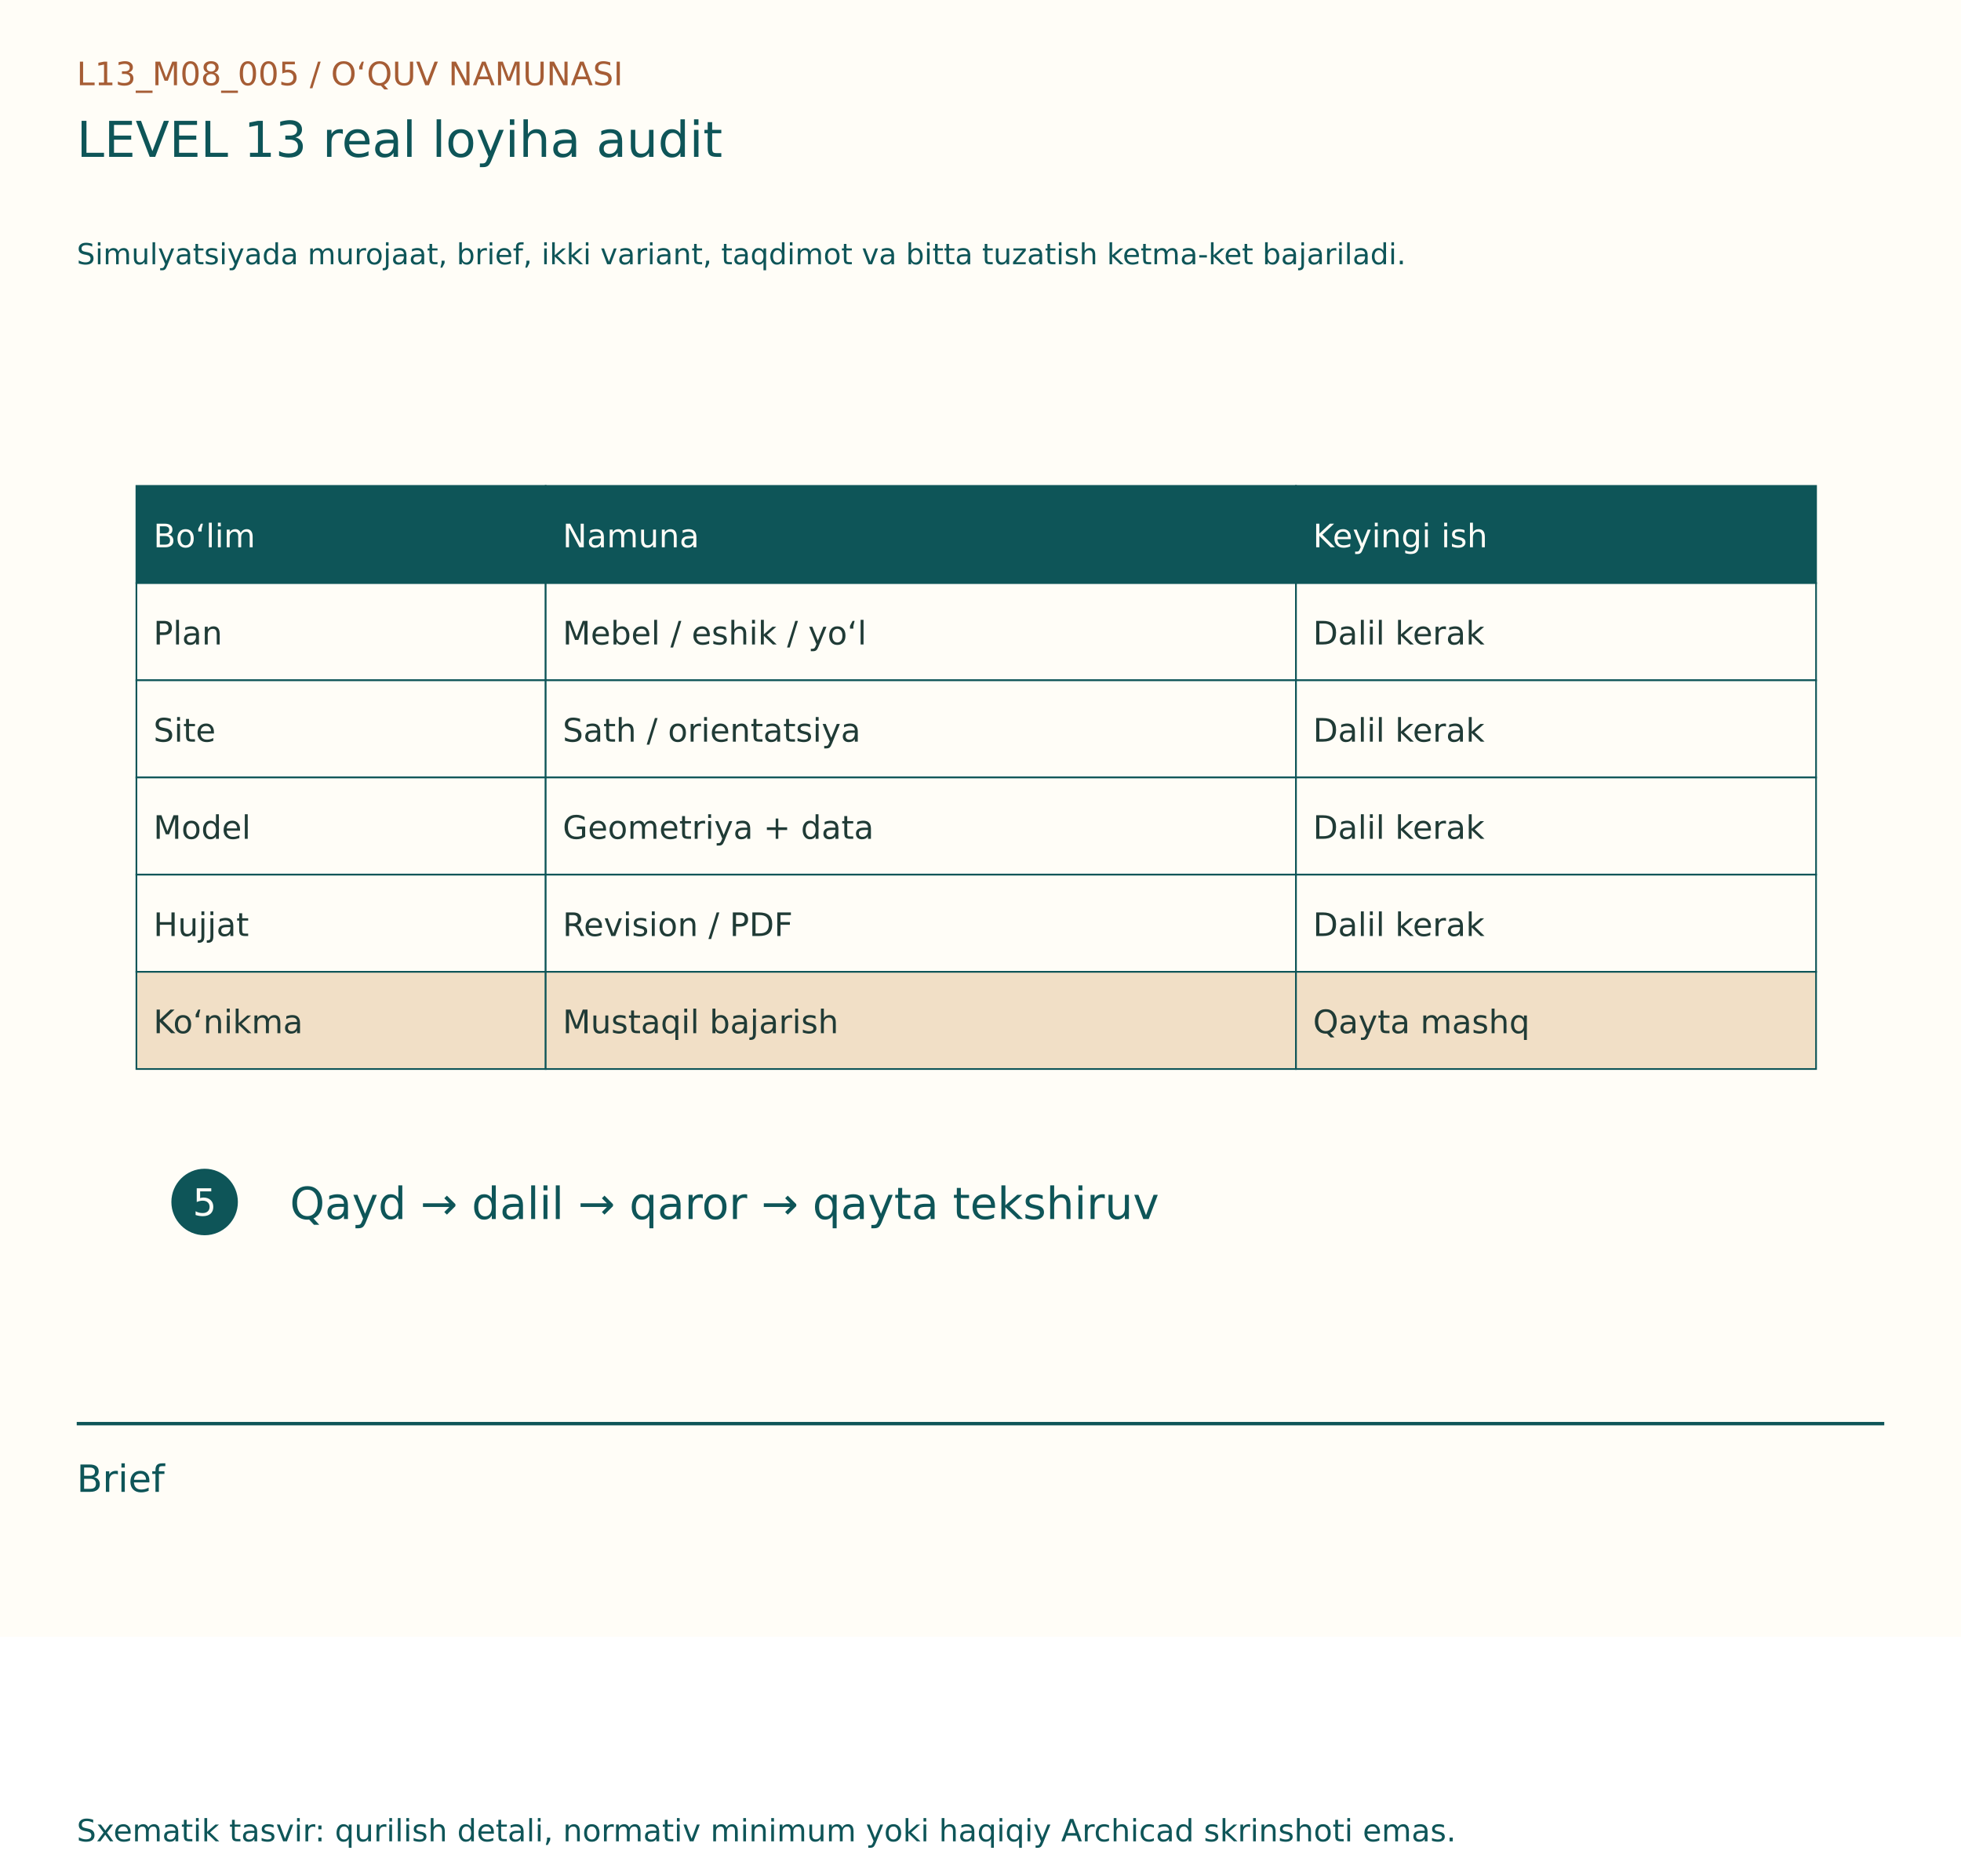
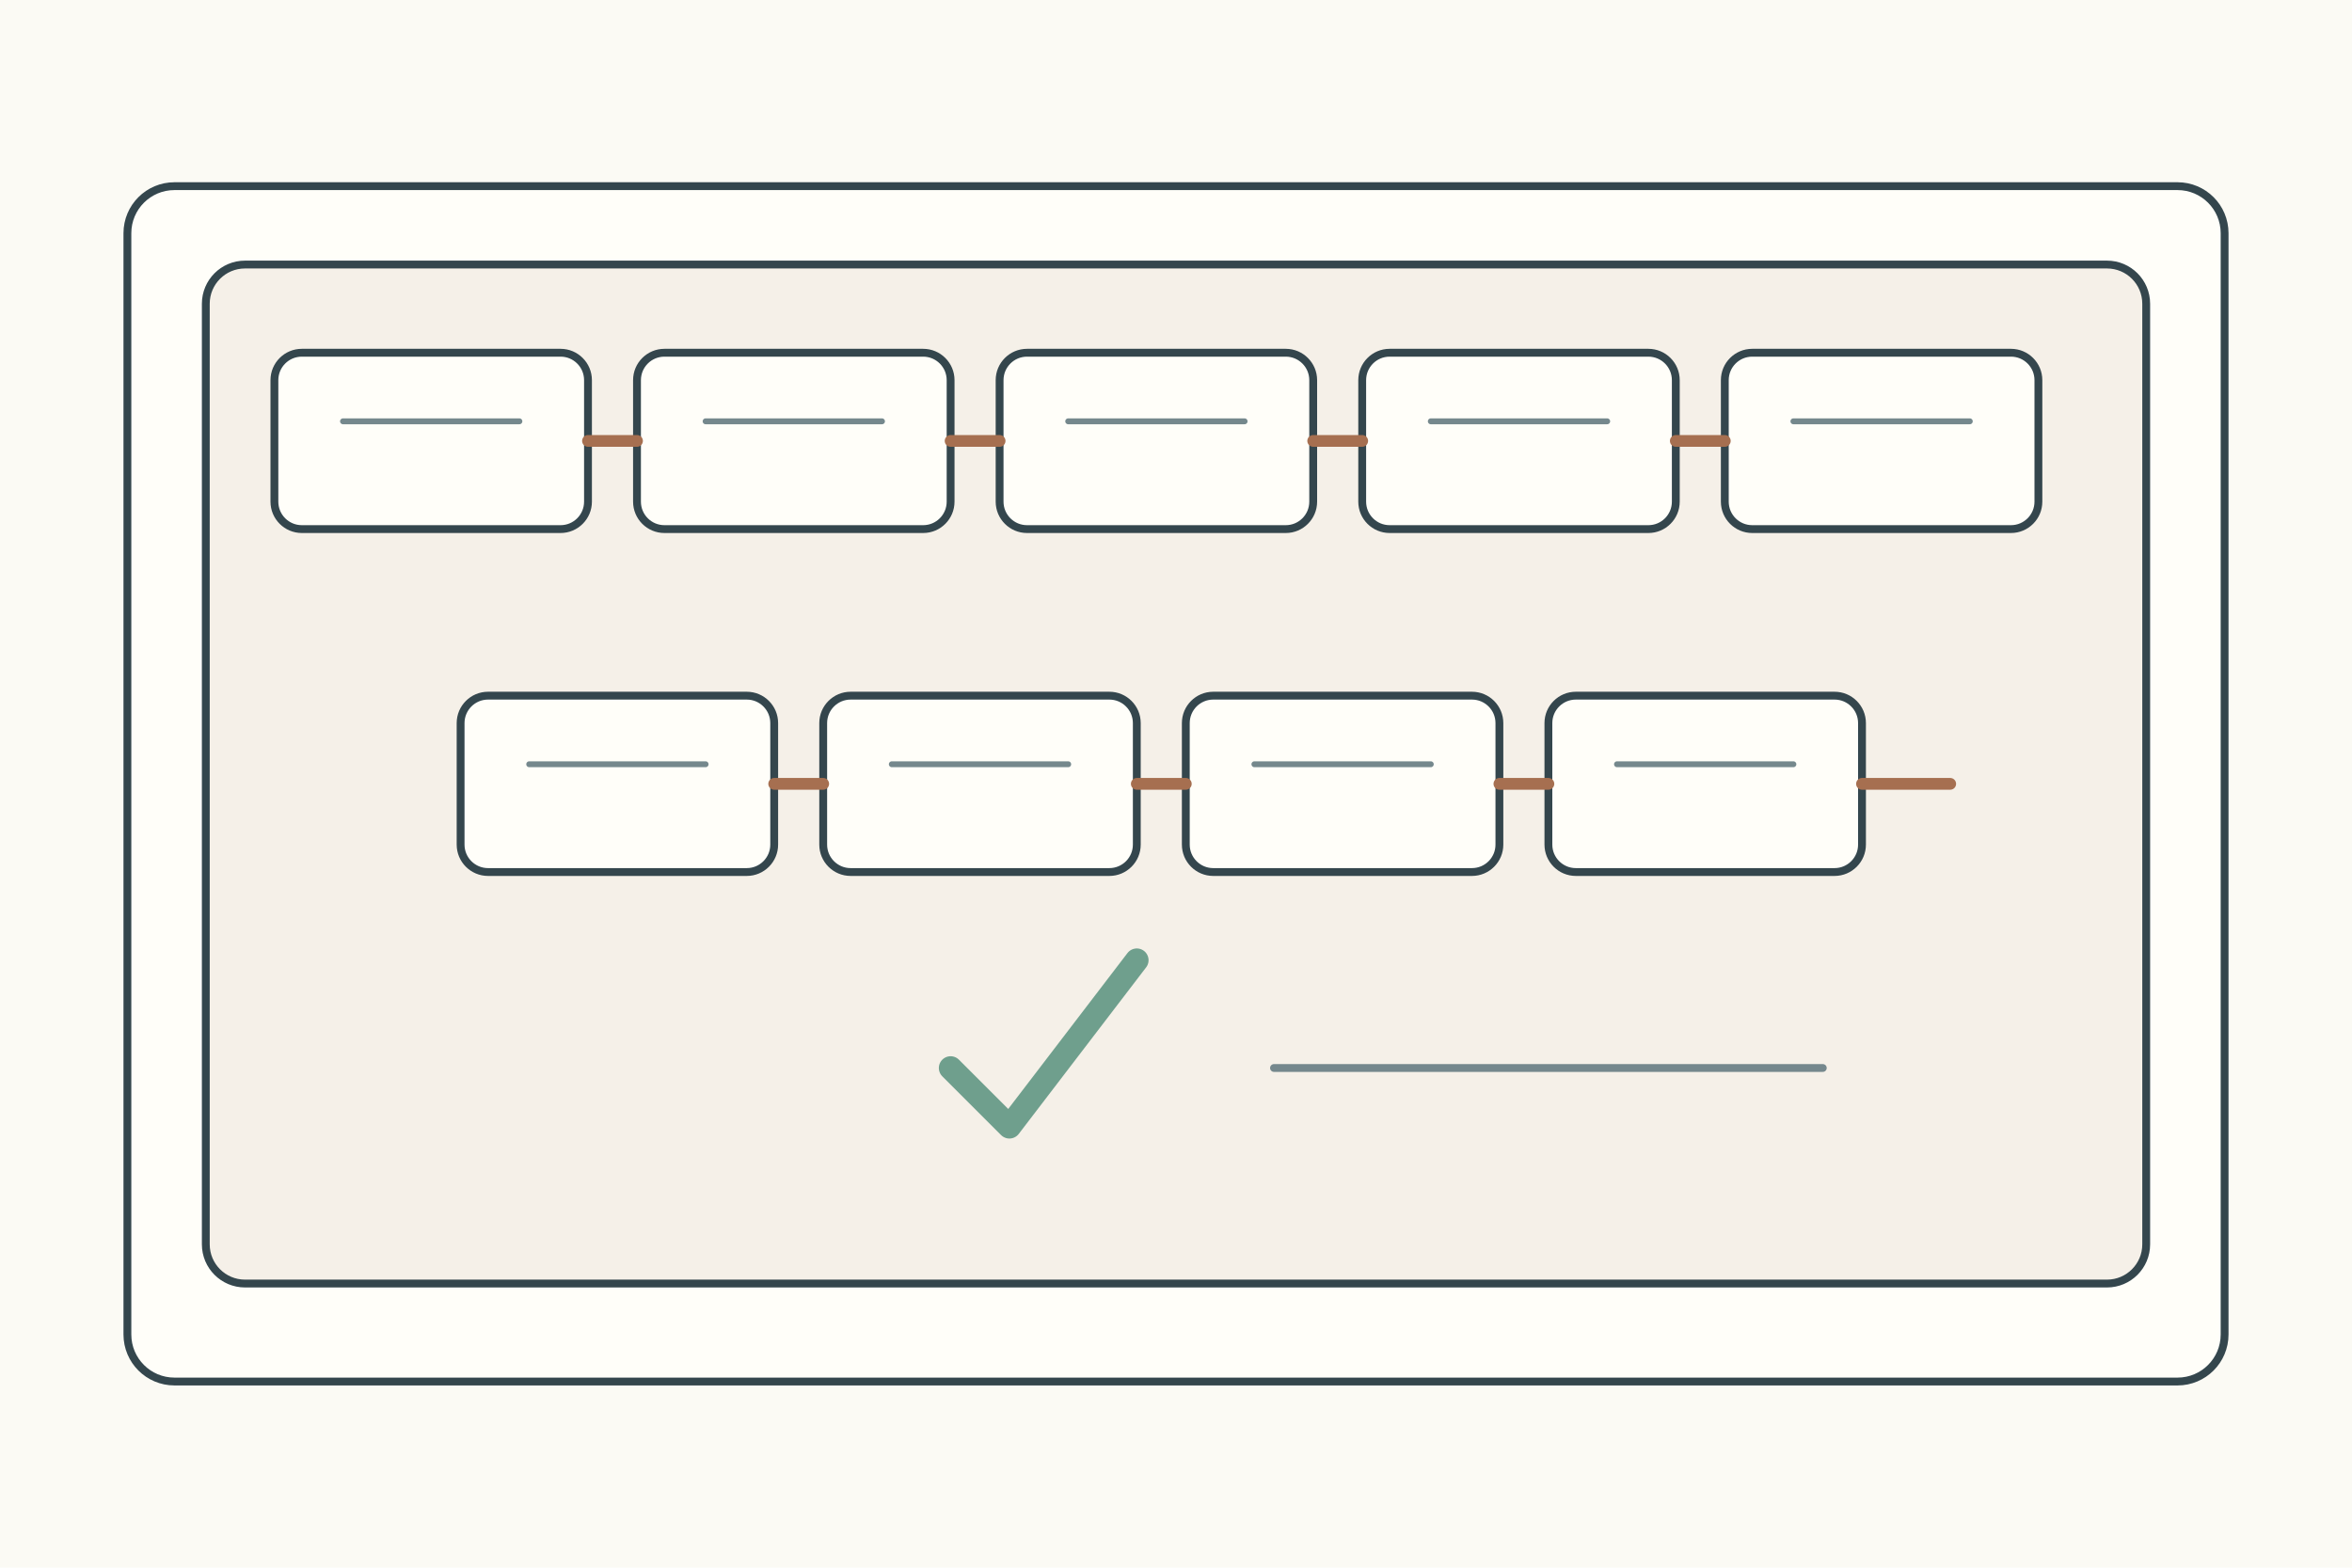
- <svg xmlns="http://www.w3.org/2000/svg" width="1150" height="1100" viewBox="0 0 1150 1100">
-   <rect width="1150" height="960" fill="#FFFDF7" />
-   <g font-family="DejaVu Sans, Segoe UI, sans-serif">
-     <text x="45" y="50" font-size="19" fill="#A65D35">L13_M08_005  /  O‘QUV NAMUNASI</text>
-     <text x="45" y="92" font-size="29" fill="#0E5558">LEVEL 13 real loyiha audit</text>
-     <text x="45" y="155" font-size="17" fill="#0E5558">Simulyatsiyada murojaat, brief, ikki variant, taqdimot va bitta tuzatish ketma-ket bajariladi.</text>
-     <g transform="translate(0,80)">
-       <rect x="80" y="205" width="240" height="57" fill="#0E5558" stroke="#0E5558" stroke-width="1" />
-       <text x="90" y="241" font-size="19" fill="#FFFDF7">Bo‘lim</text>
-       <rect x="320" y="205" width="440" height="57" fill="#0E5558" stroke="#0E5558" stroke-width="1" />
-       <text x="330" y="241" font-size="19" fill="#FFFDF7">Namuna</text>
-       <rect x="760" y="205" width="305" height="57" fill="#0E5558" stroke="#0E5558" stroke-width="1" />
-       <text x="770" y="241" font-size="19" fill="#FFFDF7">Keyingi ish</text>
-       <rect x="80" y="262" width="240" height="57" fill="#FFFDF7" stroke="#0E5558" stroke-width="1" />
-       <text x="90" y="298" font-size="19" fill="#203B36">Plan</text>
-       <rect x="320" y="262" width="440" height="57" fill="#FFFDF7" stroke="#0E5558" stroke-width="1" />
-       <text x="330" y="298" font-size="19" fill="#203B36">Mebel / eshik / yo‘l</text>
-       <rect x="760" y="262" width="305" height="57" fill="#FFFDF7" stroke="#0E5558" stroke-width="1" />
-       <text x="770" y="298" font-size="19" fill="#203B36">Dalil kerak</text>
-       <rect x="80" y="319" width="240" height="57" fill="#FFFDF7" stroke="#0E5558" stroke-width="1" />
-       <text x="90" y="355" font-size="19" fill="#203B36">Site</text>
-       <rect x="320" y="319" width="440" height="57" fill="#FFFDF7" stroke="#0E5558" stroke-width="1" />
-       <text x="330" y="355" font-size="19" fill="#203B36">Sath / orientatsiya</text>
-       <rect x="760" y="319" width="305" height="57" fill="#FFFDF7" stroke="#0E5558" stroke-width="1" />
-       <text x="770" y="355" font-size="19" fill="#203B36">Dalil kerak</text>
-       <rect x="80" y="376" width="240" height="57" fill="#FFFDF7" stroke="#0E5558" stroke-width="1" />
-       <text x="90" y="412" font-size="19" fill="#203B36">Model</text>
-       <rect x="320" y="376" width="440" height="57" fill="#FFFDF7" stroke="#0E5558" stroke-width="1" />
-       <text x="330" y="412" font-size="19" fill="#203B36">Geometriya + data</text>
-       <rect x="760" y="376" width="305" height="57" fill="#FFFDF7" stroke="#0E5558" stroke-width="1" />
-       <text x="770" y="412" font-size="19" fill="#203B36">Dalil kerak</text>
-       <rect x="80" y="433" width="240" height="57" fill="#FFFDF7" stroke="#0E5558" stroke-width="1" />
-       <text x="90" y="469" font-size="19" fill="#203B36">Hujjat</text>
-       <rect x="320" y="433" width="440" height="57" fill="#FFFDF7" stroke="#0E5558" stroke-width="1" />
-       <text x="330" y="469" font-size="19" fill="#203B36">Revision / PDF</text>
-       <rect x="760" y="433" width="305" height="57" fill="#FFFDF7" stroke="#0E5558" stroke-width="1" />
-       <text x="770" y="469" font-size="19" fill="#203B36">Dalil kerak</text>
-       <rect x="80" y="490" width="240" height="57" fill="#F1DFC6" stroke="#0E5558" stroke-width="1" />
-       <text x="90" y="526" font-size="19" fill="#203B36">Ko‘nikma</text>
-       <rect x="320" y="490" width="440" height="57" fill="#F1DFC6" stroke="#0E5558" stroke-width="1" />
-       <text x="330" y="526" font-size="19" fill="#203B36">Mustaqil bajarish</text>
-       <rect x="760" y="490" width="305" height="57" fill="#F1DFC6" stroke="#0E5558" stroke-width="1" />
-       <text x="770" y="526" font-size="19" fill="#203B36">Qayta mashq</text>
-       <circle cx="120" cy="625" r="18" fill="#0E5558" stroke="#0E5558" stroke-width="3" />
-       <text x="113" y="633" font-size="22" fill="#FFFDF7">5</text>
-       <text x="170" y="635" font-size="26" fill="#0E5558">Qayd → dalil → qaror → qayta tekshiruv</text>
+ <svg xmlns="http://www.w3.org/2000/svg" width="1200" height="800">
+   <rect width="1200" height="800" fill="#fbfaf4" />
+   <g stroke="#34464d" stroke-width="4" fill="none" stroke-linecap="round" stroke-linejoin="round">
+     <rect x="65" y="95" width="1070" height="610" rx="24" fill="#fffef9" />
+     <g transform="translate(105 135)">
+       <rect width="990" height="520" rx="20" fill="#f5f0e8" />
+       <g fill="#fffef9">
+         <rect x="35" y="45" width="160" height="90" rx="14" />
+         <rect x="220" y="45" width="160" height="90" rx="14" />
+         <rect x="405" y="45" width="160" height="90" rx="14" />
+         <rect x="590" y="45" width="160" height="90" rx="14" />
+         <rect x="775" y="45" width="160" height="90" rx="14" />
+         <rect x="130" y="220" width="160" height="90" rx="14" />
+         <rect x="315" y="220" width="160" height="90" rx="14" />
+         <rect x="500" y="220" width="160" height="90" rx="14" />
+         <rect x="685" y="220" width="160" height="90" rx="14" />
+       </g>
+       <path d="M70 80h90M255 80h90M440 80h90M625 80h90M810 80h90M165 255h90M350 255h90M535 255h90M720 255h90" stroke="#75888d" stroke-width="3" />
+       <path d="M195 90h25M380 90h25M565 90h25M750 90h25M845 265h45M290 265h25M475 265h25M660 265h25" stroke="#a66f50" stroke-width="6" />
+       <path d="M380 410l30 30 65-85" stroke="#6f9f8d" stroke-width="12" />
+       <path d="M545 410h280" stroke="#75888d" stroke-width="4" />
    </g>
-     <line x1="45" y1="835" x2="1105" y2="835" stroke="#0E5558" stroke-width="2" />
-     <text x="45" y="875" font-size="22" fill="#0E5558">Brief</text>
-     <text x="45" y="1080" font-size="18" fill="#0E5558">Sxematik tasvir: qurilish detali, normativ minimum yoki haqiqiy Archicad skrinshoti emas.</text>
  </g>
</svg>
